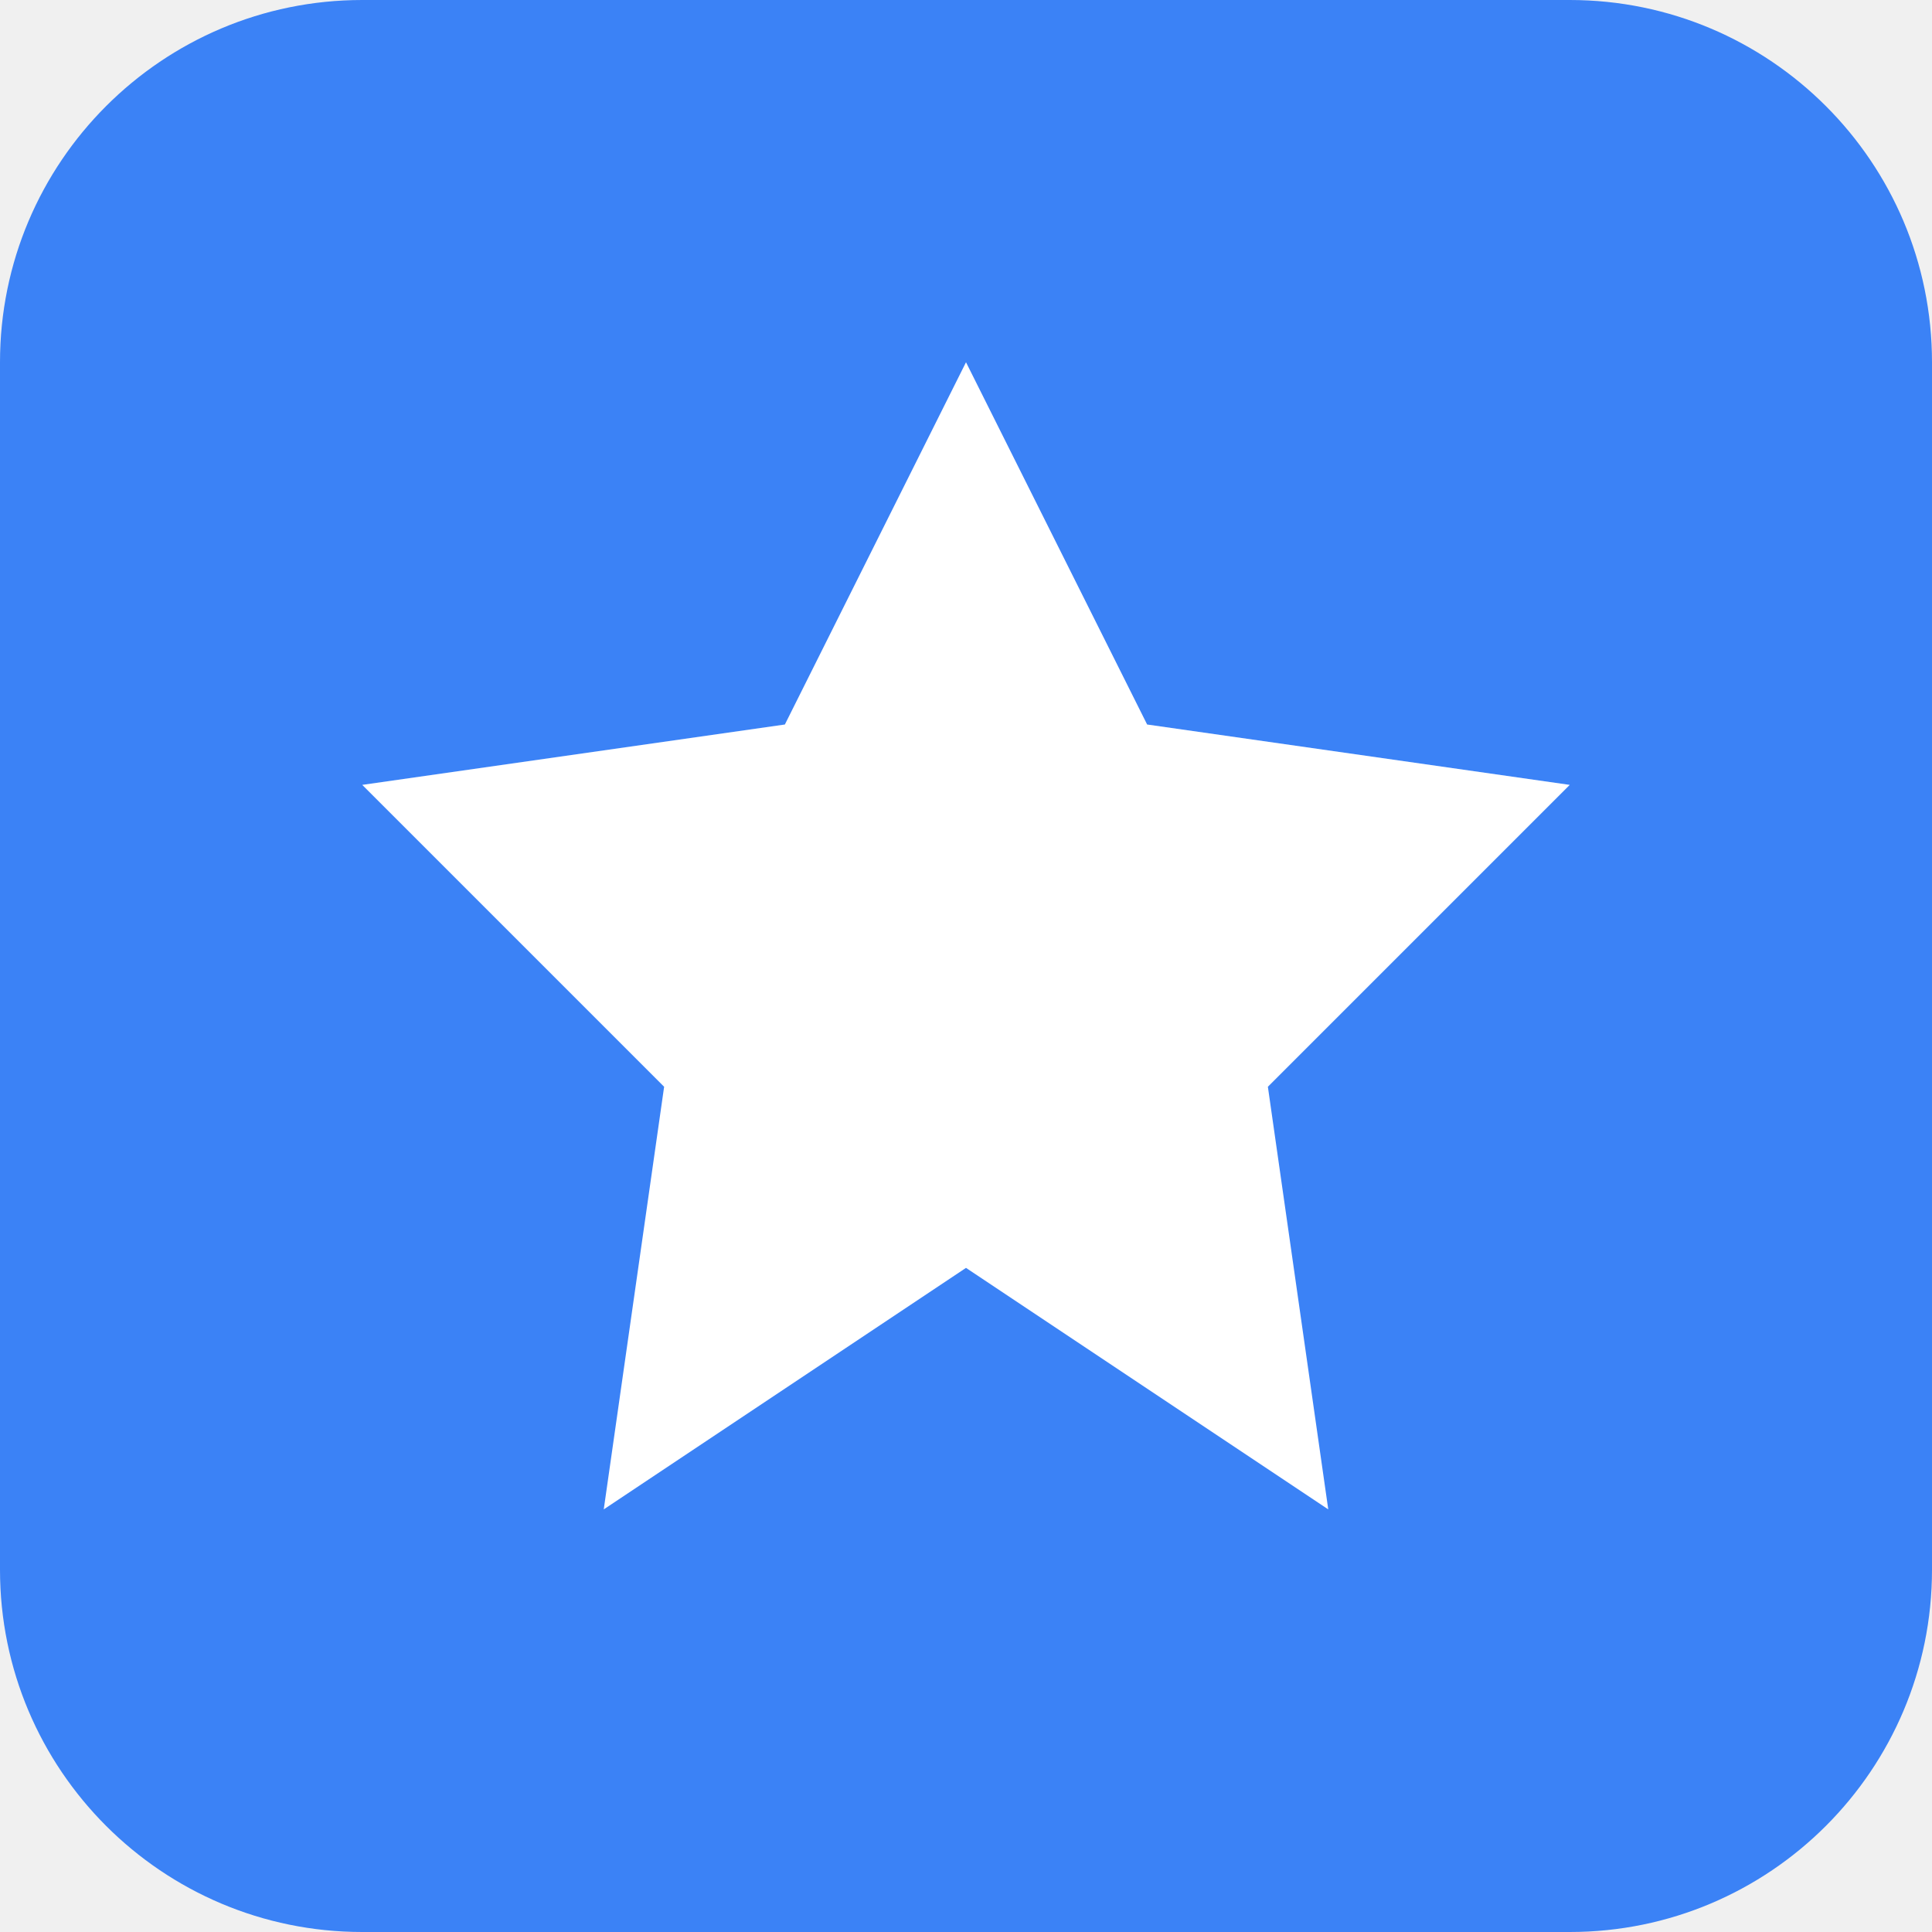
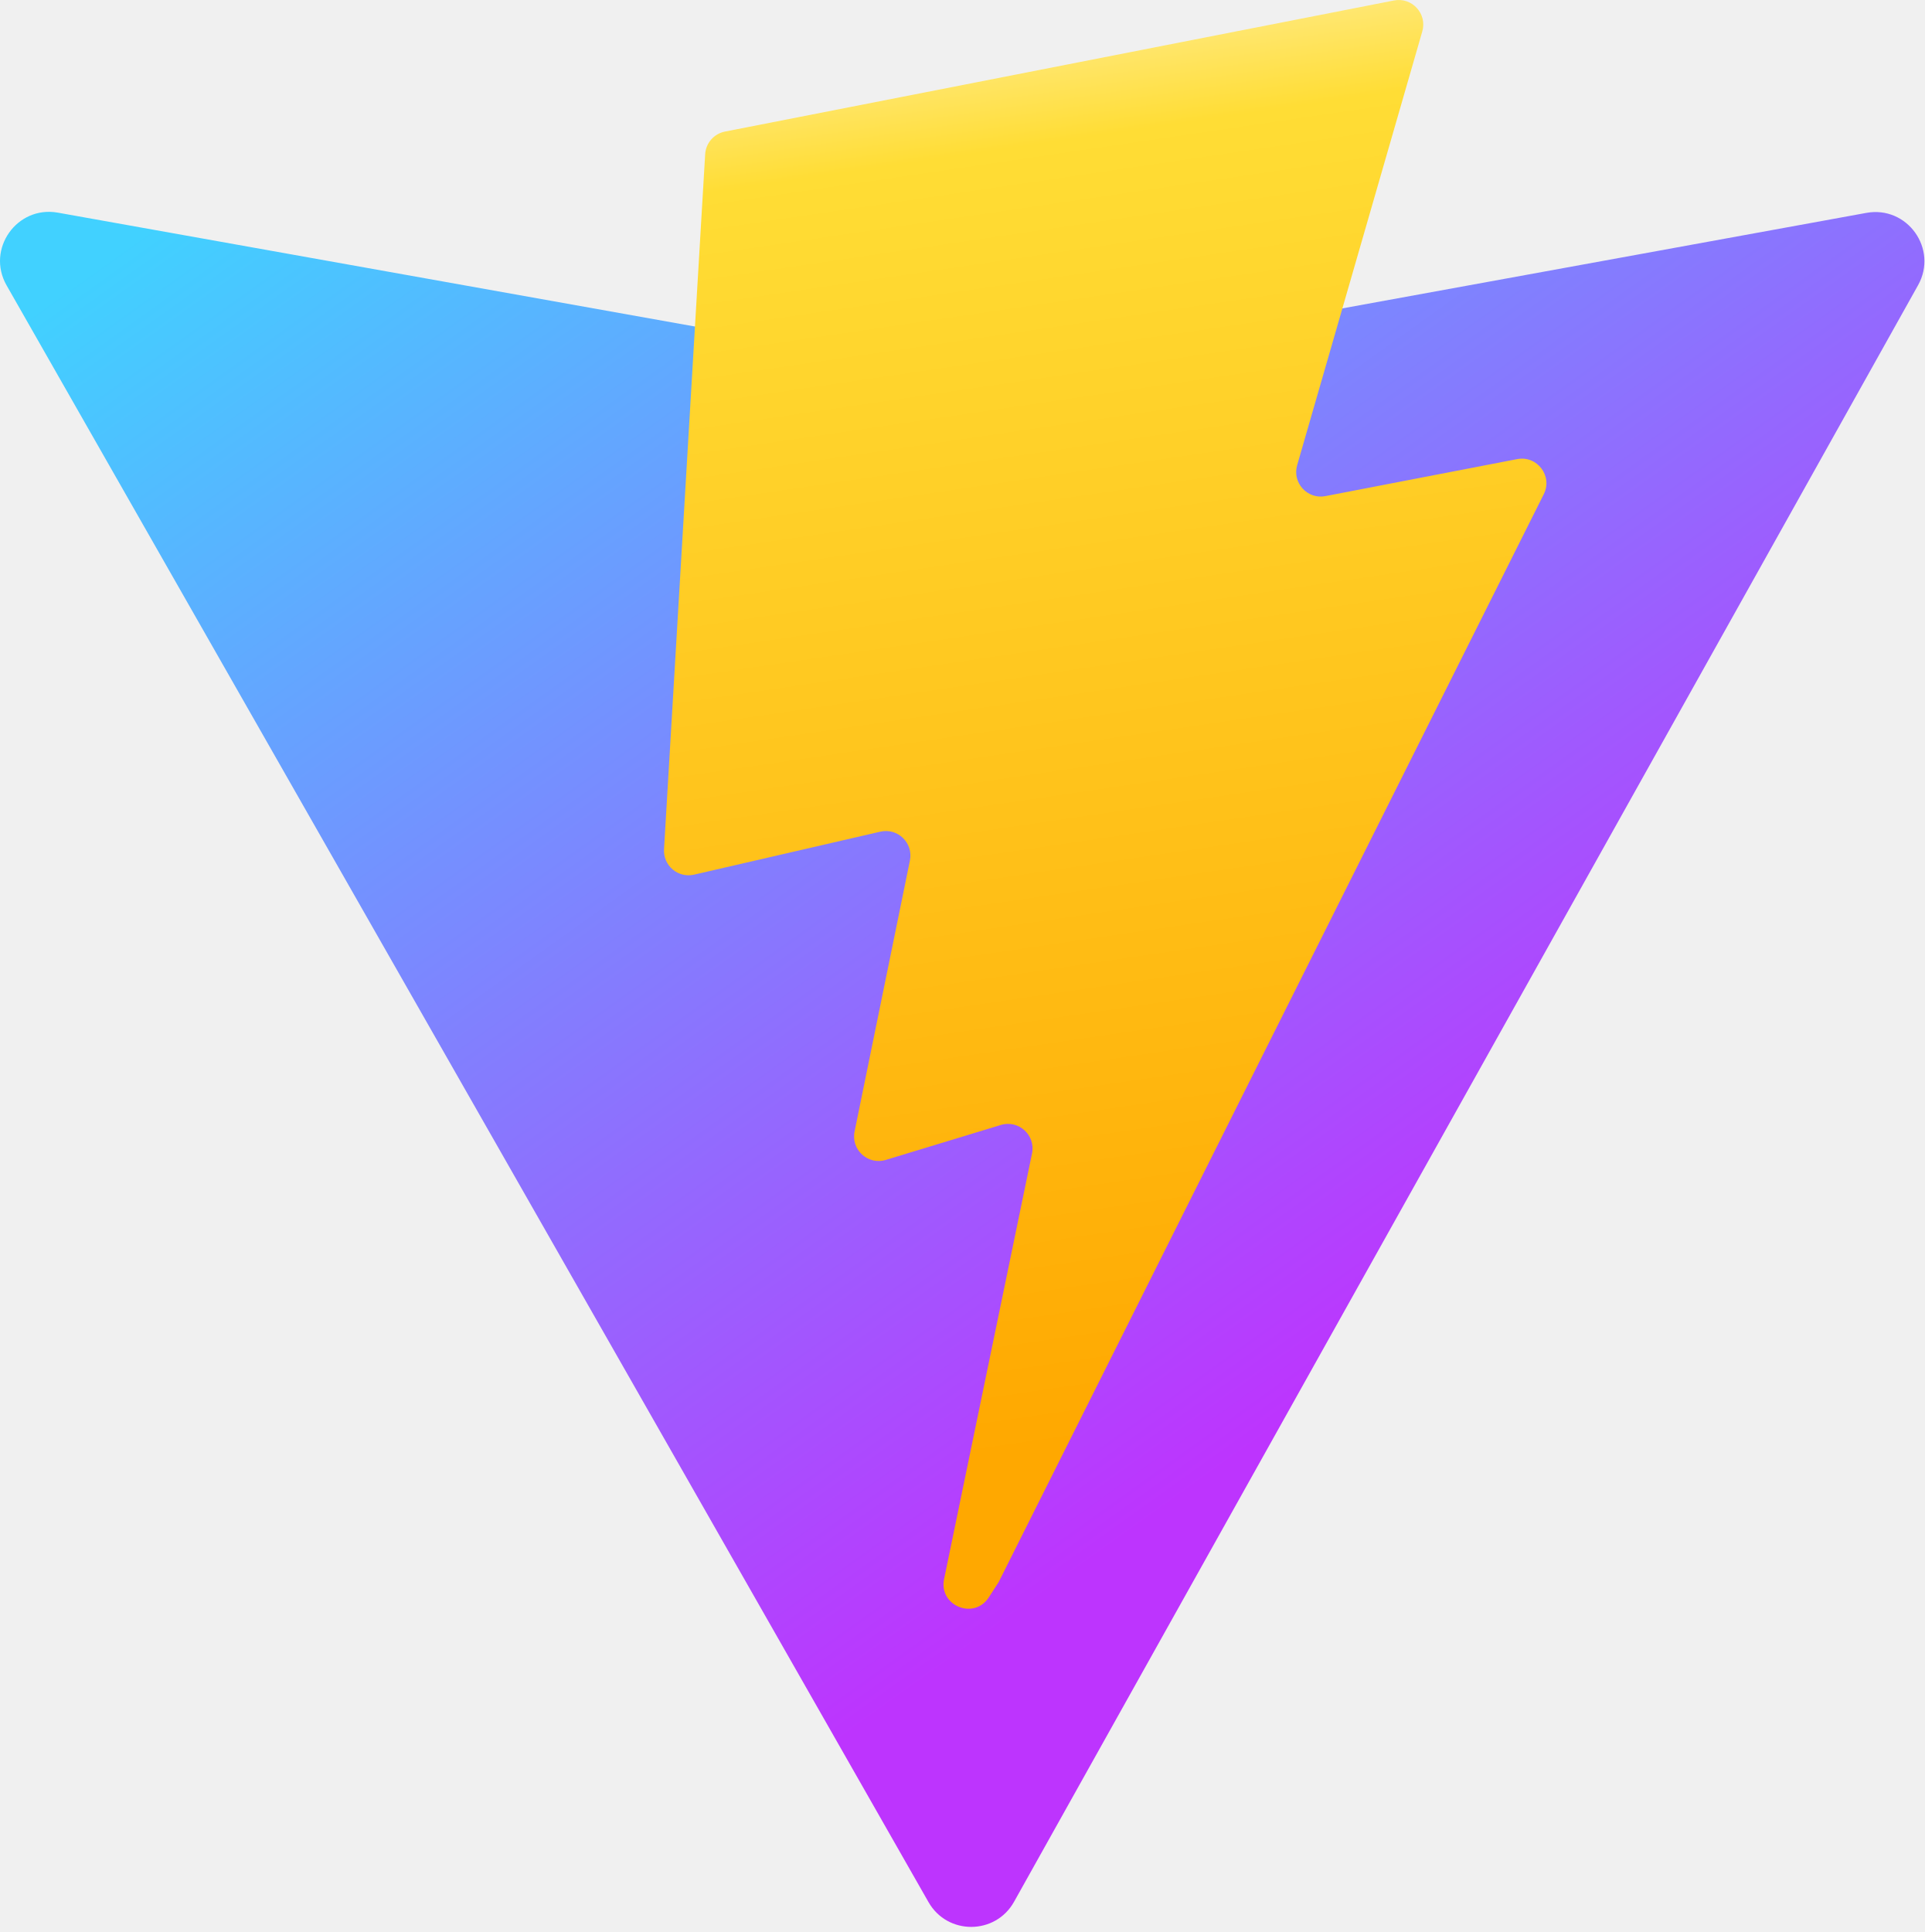
- <svg xmlns="http://www.w3.org/2000/svg" viewBox="0 0 32 32">
-   <rect width="32" height="32" rx="6" fill="#3B82F6" />
-   <path d="M16 6 L19 12 L26 13 L21 18 L22 25 L16 21 L10 25 L11 18 L6 13 L13 12 Z" fill="white" />
+ <svg xmlns="http://www.w3.org/2000/svg" viewBox="0 0 256 257">
+   <defs>
+     <linearGradient id="bitechongGrad" x1="-.828%" x2="57.636%" y1="7.652%" y2="78.411%">
+       <stop offset="0%" stop-color="#41D1FF" />
+       <stop offset="100%" stop-color="#BD34FE" />
+     </linearGradient>
+     <linearGradient id="bitechongGrad2" x1="43.376%" x2="50.316%" y1="2.242%" y2="89.03%">
+       <stop offset="0%" stop-color="#FFEA83" />
+       <stop offset="8.333%" stop-color="#FFDD35" />
+       <stop offset="100%" stop-color="#FFA800" />
+     </linearGradient>
+   </defs>
+   <path fill="url(#bitechongGrad)" d="M255.153 37.938L134.897 252.976c-2.483 4.44-8.862 4.466-11.382.048L.875 37.958c-2.746-4.814 1.371-10.646 6.827-9.67l120.385 21.517a6.537 6.537 0 0 0 2.322-.004l117.867-21.483c5.438-.991 9.574 4.796 6.877 9.62Z" />
+   <path fill="url(#bitechongGrad2)" d="M185.432.063L96.44 17.501a3.268 3.268 0 0 0-2.634 3.014l-5.474 92.456a3.268 3.268 0 0 0 3.997 3.378l24.777-5.718c2.318-.535 4.413 1.507 3.936 3.838l-7.361 36.047c-.495 2.426 1.782 4.5 4.151 3.78l15.304-4.649c2.372-.72 4.652 1.36 4.15 3.788l-11.698 56.621c-.732 3.542 3.979 5.473 5.943 2.437l1.313-2.028l72.516-144.72c1.215-2.423-.88-5.186-3.54-4.672l-25.505 4.922c-2.396.462-4.435-1.77-3.759-4.114l16.646-57.705c.677-2.35-1.37-4.583-3.769-4.113Z" />
</svg>
